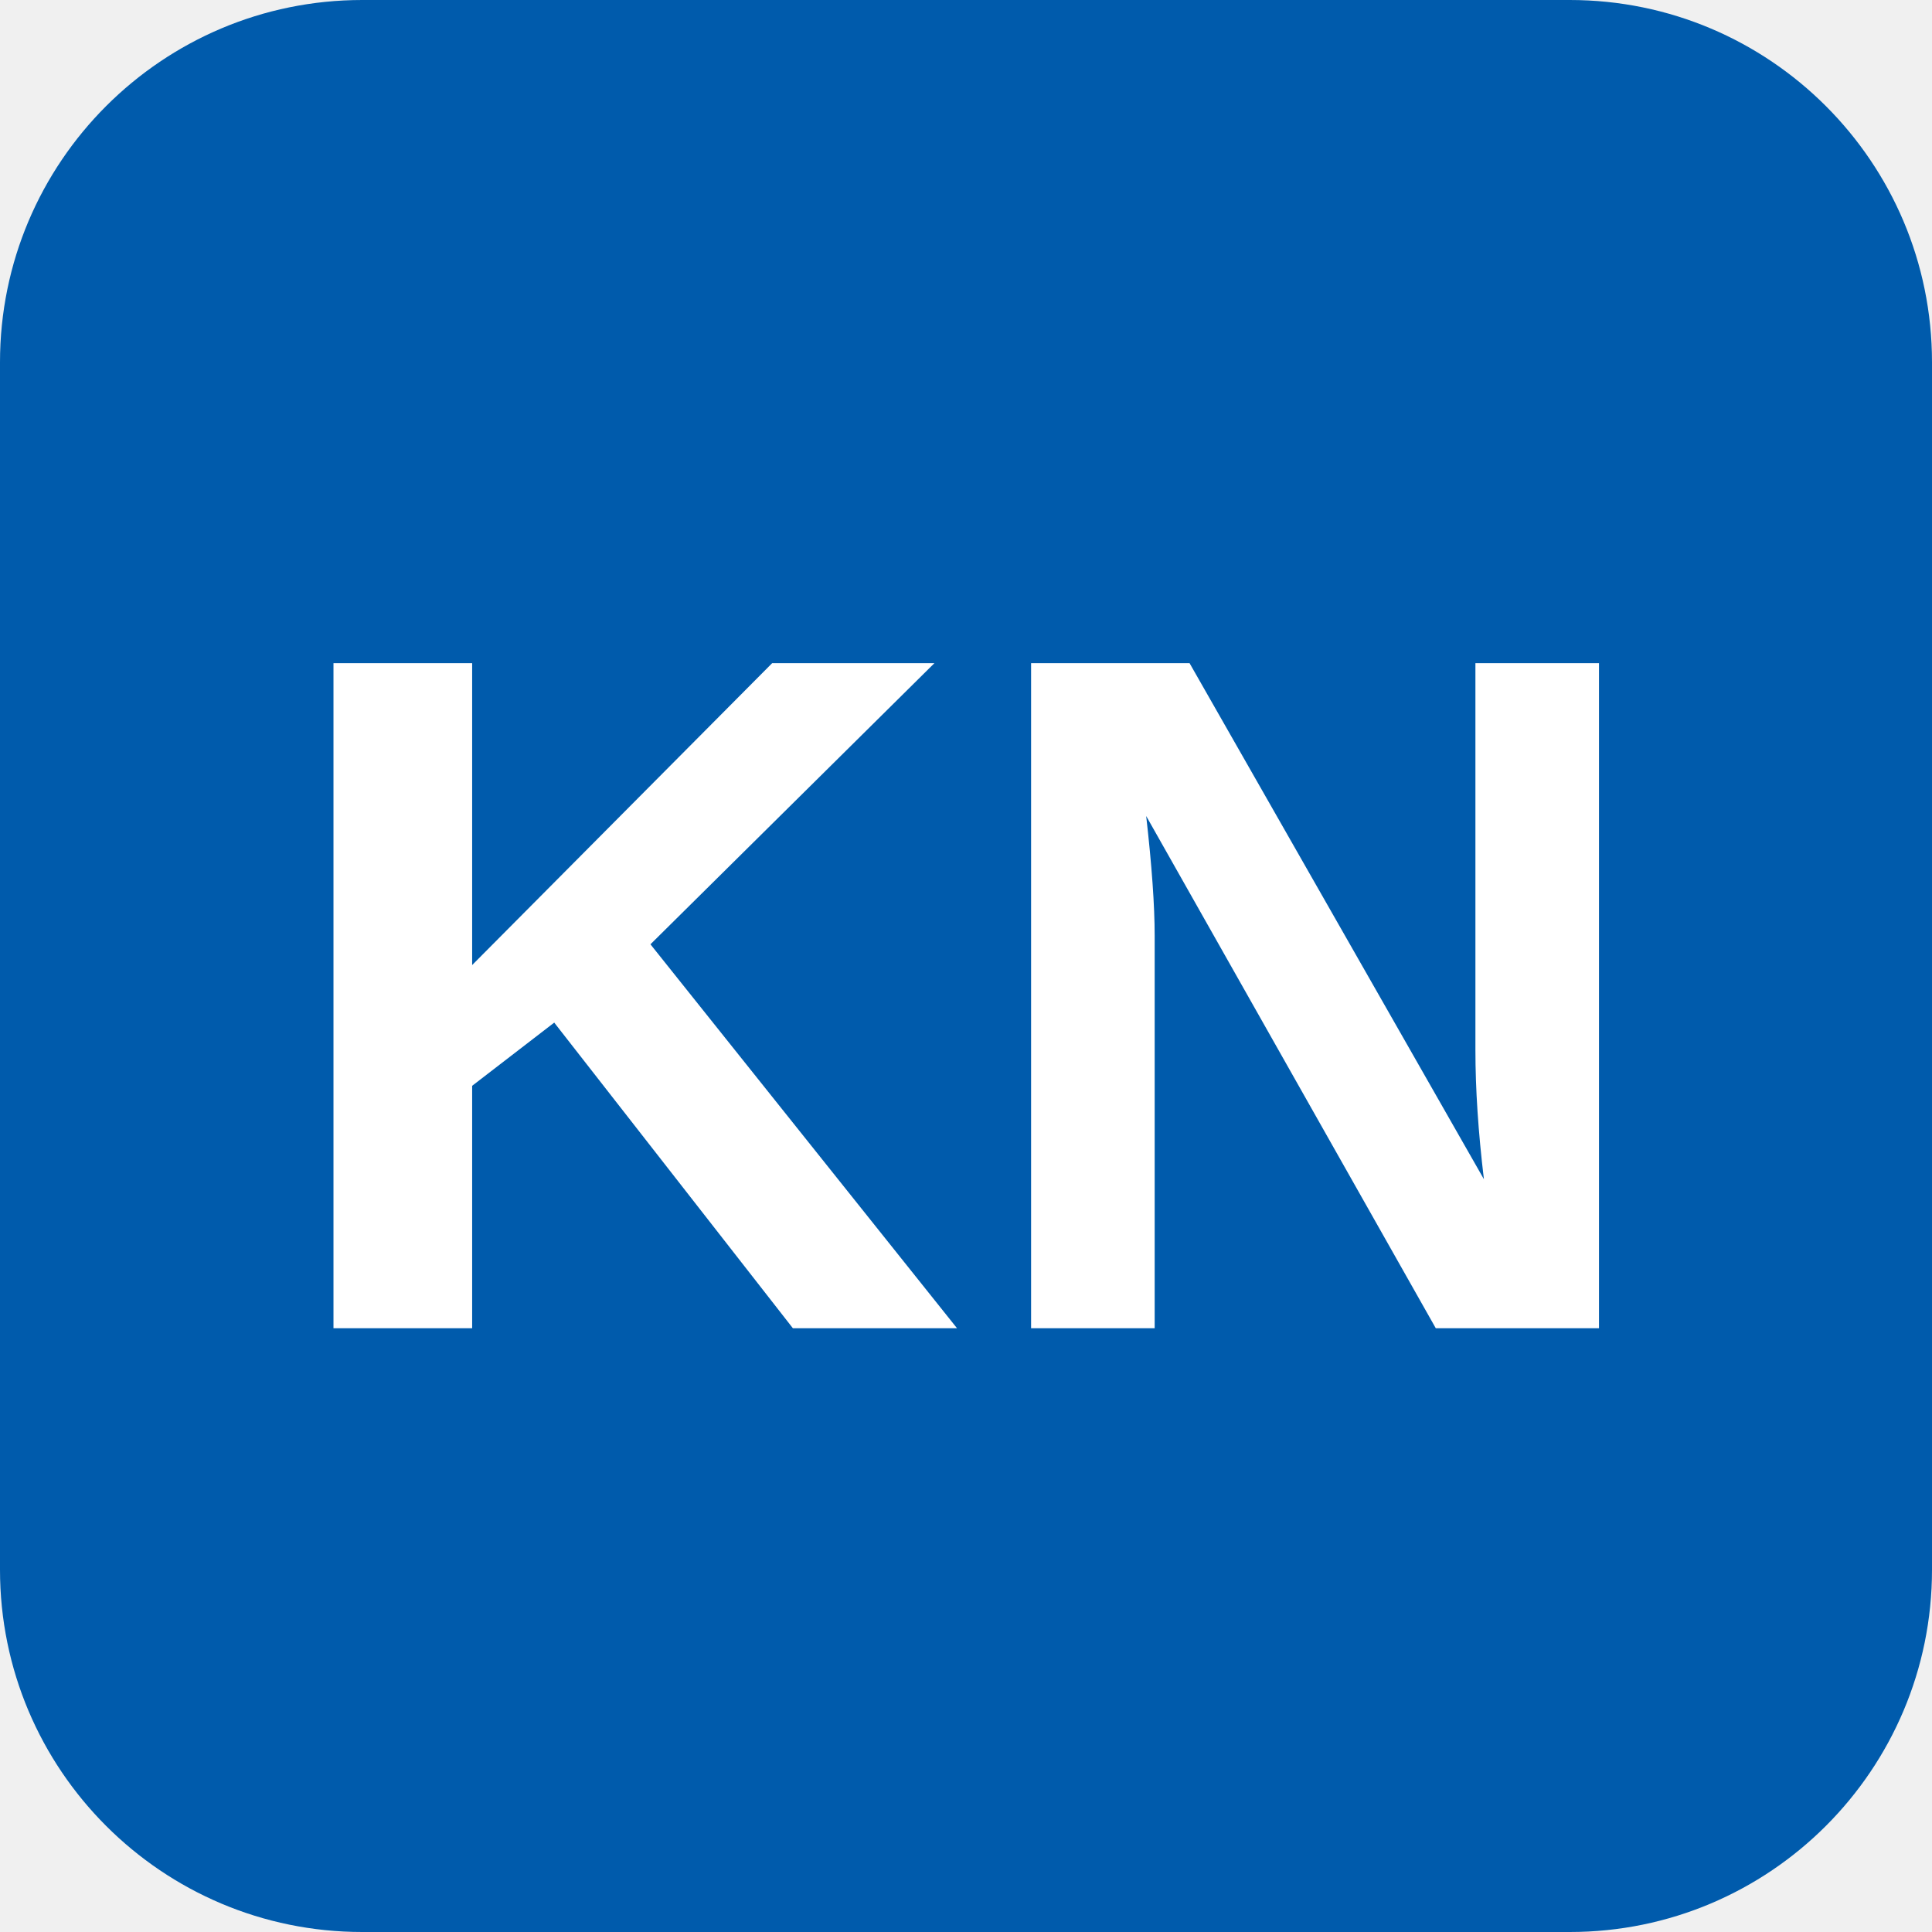
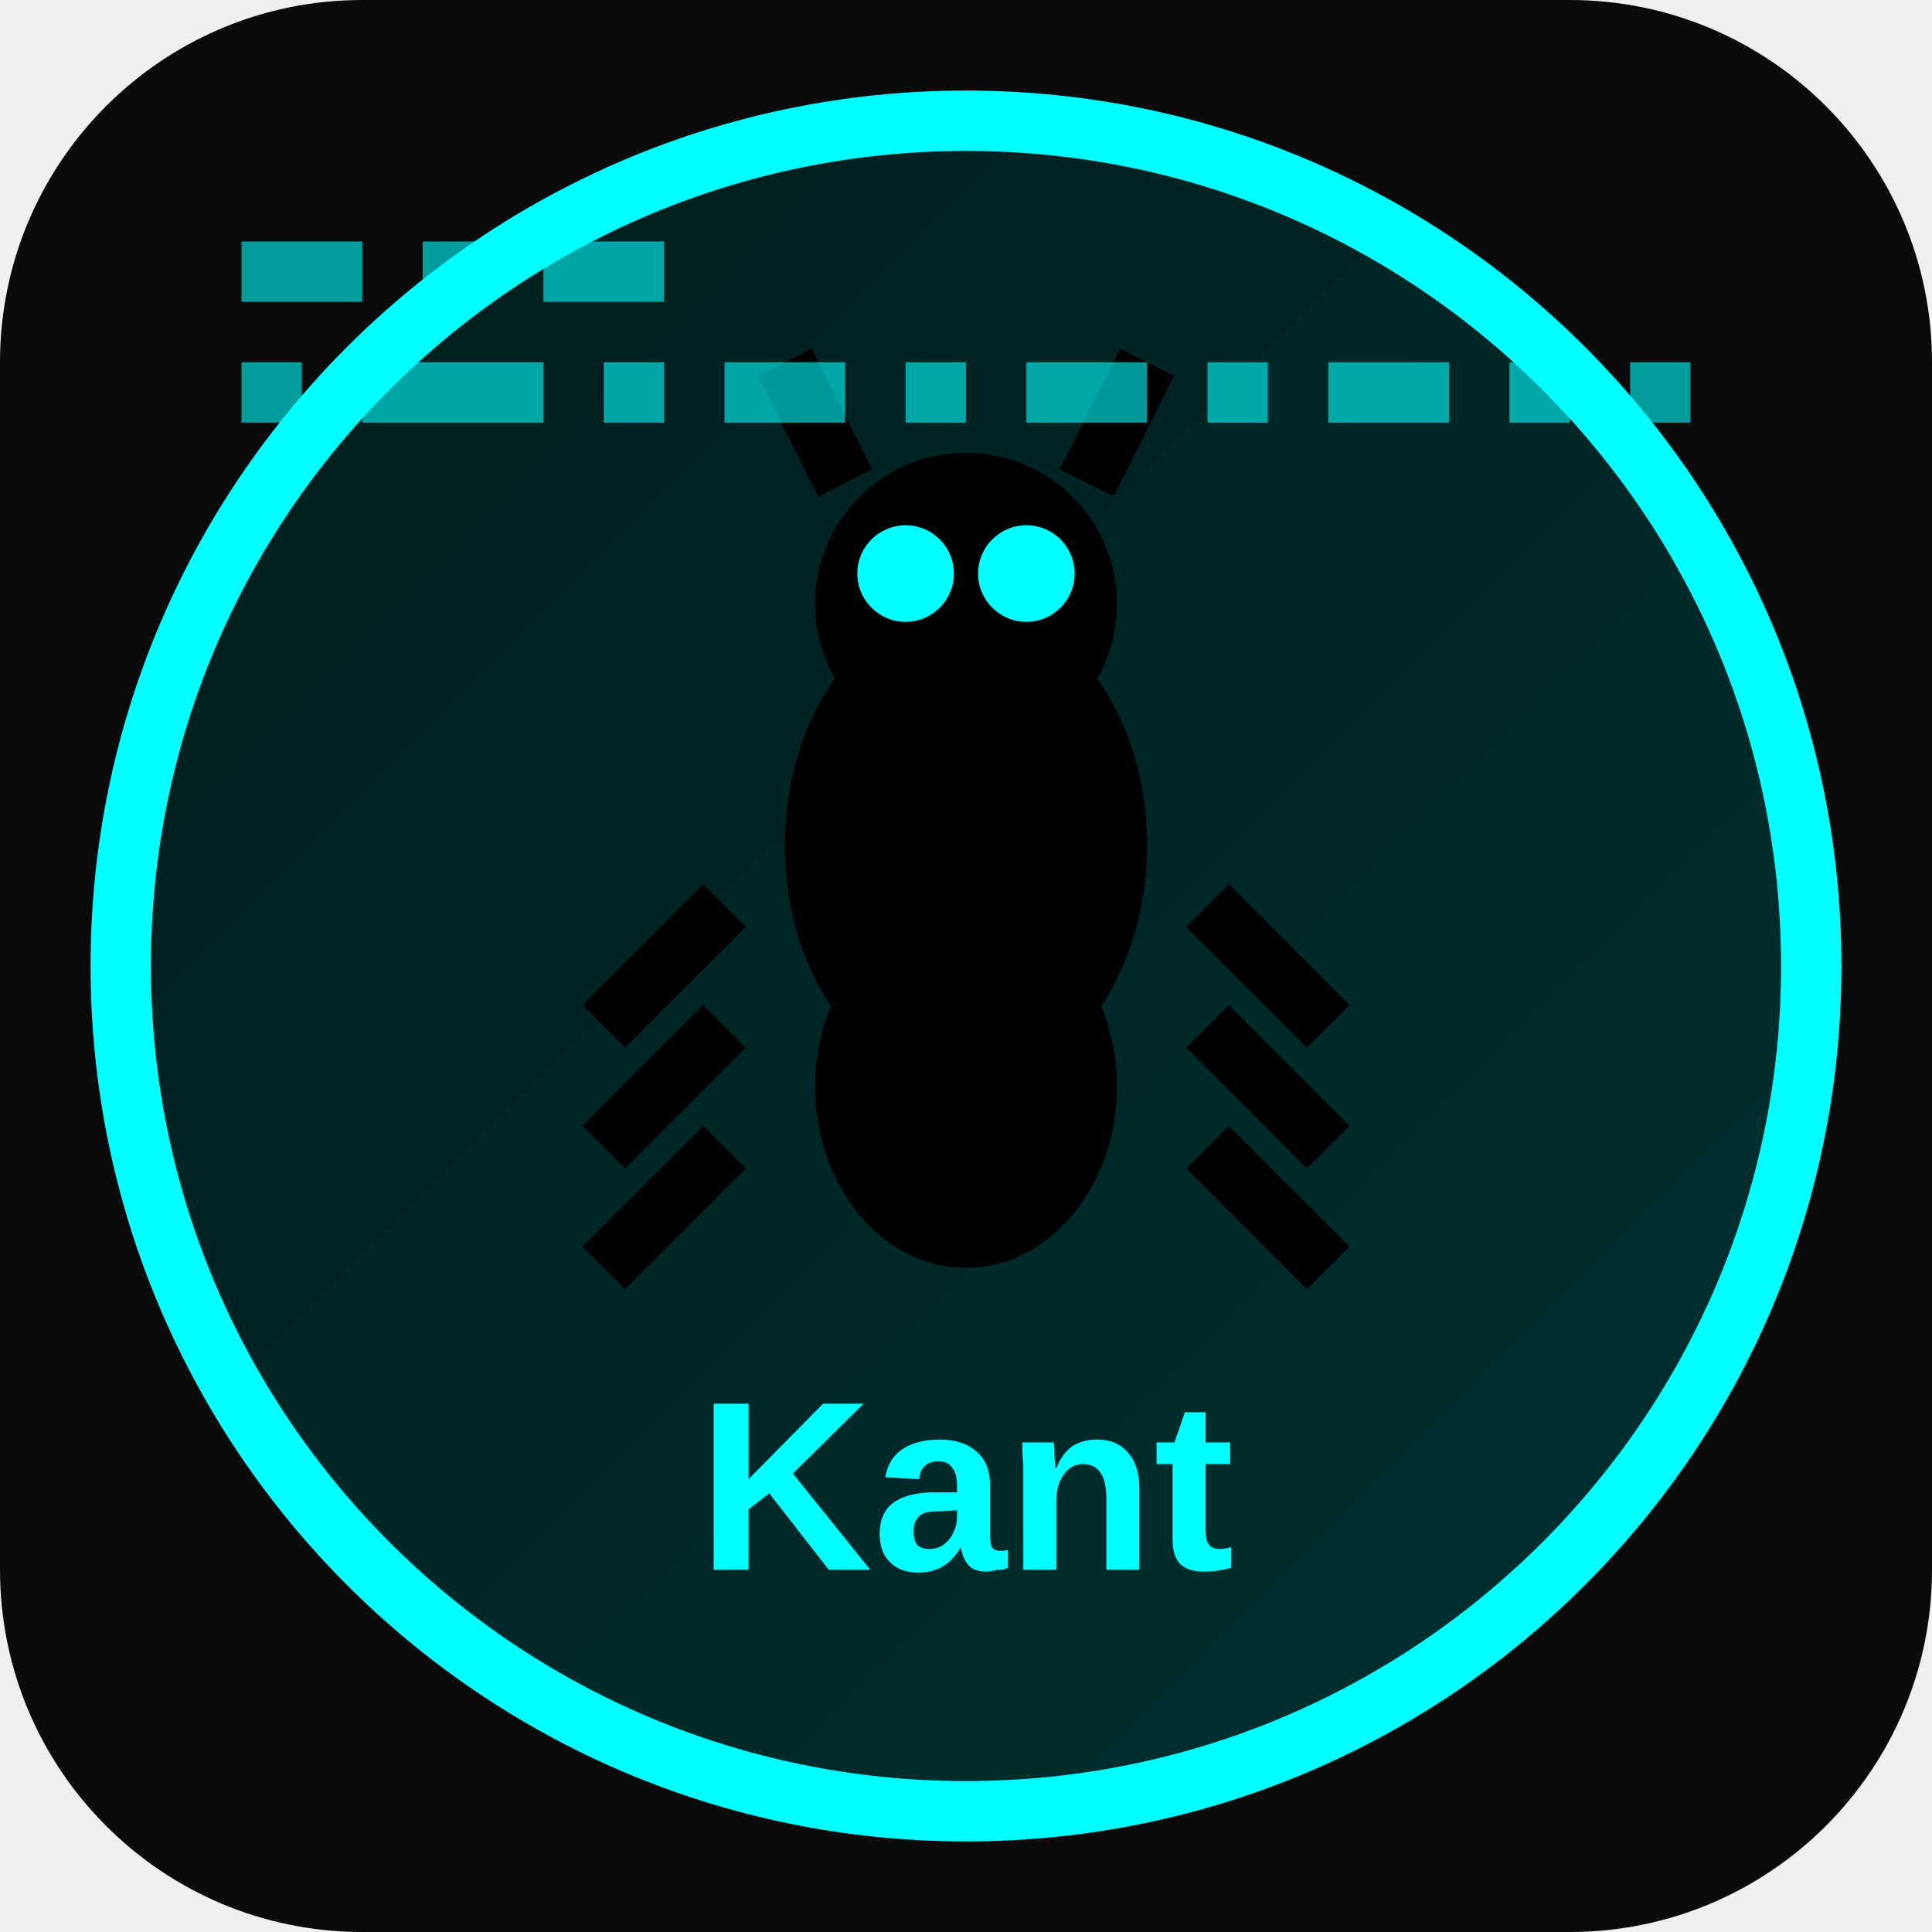
<svg xmlns="http://www.w3.org/2000/svg" width="32" height="32" viewBox="0 0 32 32" fill="none">
-   <rect width="32" height="32" rx="6" fill="#005bac" />
-   <text x="16" y="22" text-anchor="middle" fill="white" font-family="Arial, sans-serif" font-size="16" font-weight="bold">KN</text>
+   <rect width="32" height="32" rx="6" fill="#0a0a0a" />
+   <circle cx="16" cy="16" r="14" fill="url(#gradient)" stroke="#00ffff" stroke-width="1" />
+   <ellipse cx="16" cy="14" rx="3" ry="4" fill="#000000" />
+   <ellipse cx="16" cy="18" rx="2.5" ry="3" fill="#000000" />
+   <circle cx="16" cy="10" r="2.5" fill="#000000" />
+   <line x1="14" y1="8" x2="13" y2="6" stroke="#000000" stroke-width="1" />
+   <line x1="18" y1="8" x2="19" y2="6" stroke="#000000" stroke-width="1" />
+   <circle cx="15" cy="9.5" r="0.8" fill="#00ffff" />
+   <circle cx="17" cy="9.5" r="0.8" fill="#00ffff" />
+   <line x1="12" y1="15" x2="10" y2="17" stroke="#000000" stroke-width="1" />
+   <line x1="20" y1="15" x2="22" y2="17" stroke="#000000" stroke-width="1" />
+   <line x1="12" y1="17" x2="10" y2="19" stroke="#000000" stroke-width="1" />
+   <line x1="20" y1="17" x2="22" y2="19" stroke="#000000" stroke-width="1" />
+   <line x1="12" y1="19" x2="10" y2="21" stroke="#000000" stroke-width="1" />
+   <line x1="20" y1="19" x2="22" y2="21" stroke="#000000" stroke-width="1" />
+   <rect x="4" y="4" width="2" height="1" fill="#00ffff" opacity="0.6" />
+   <rect x="7" y="4" width="1" height="1" fill="#00ffff" opacity="0.6" />
+   <rect x="9" y="4" width="2" height="1" fill="#00ffff" opacity="0.6" />
+   <rect x="4" y="6" width="1" height="1" fill="#00ffff" opacity="0.6" />
+   <rect x="6" y="6" width="3" height="1" fill="#00ffff" opacity="0.6" />
+   <rect x="10" y="6" width="1" height="1" fill="#00ffff" opacity="0.6" />
+   <rect x="12" y="6" width="2" height="1" fill="#00ffff" opacity="0.6" />
+   <rect x="15" y="6" width="1" height="1" fill="#00ffff" opacity="0.6" />
+   <rect x="17" y="6" width="2" height="1" fill="#00ffff" opacity="0.6" />
+   <rect x="20" y="6" width="1" height="1" fill="#00ffff" opacity="0.6" />
+   <rect x="22" y="6" width="2" height="1" fill="#00ffff" opacity="0.6" />
+   <rect x="25" y="6" width="1" height="1" fill="#00ffff" opacity="0.6" />
+   <rect x="27" y="6" width="1" height="1" fill="#00ffff" opacity="0.6" />
+   <text x="16" y="26" text-anchor="middle" fill="#00ffff" font-family="Arial, sans-serif" font-size="4" font-weight="bold">Kant</text>
+   <defs>
+     <linearGradient id="gradient" x1="0" y1="0" x2="32" y2="32" gradientUnits="userSpaceOnUse">
+       <stop stop-color="#001a1a" />
+       <stop offset="1" stop-color="#003333" />
+     </linearGradient>
+   </defs>
</svg>
